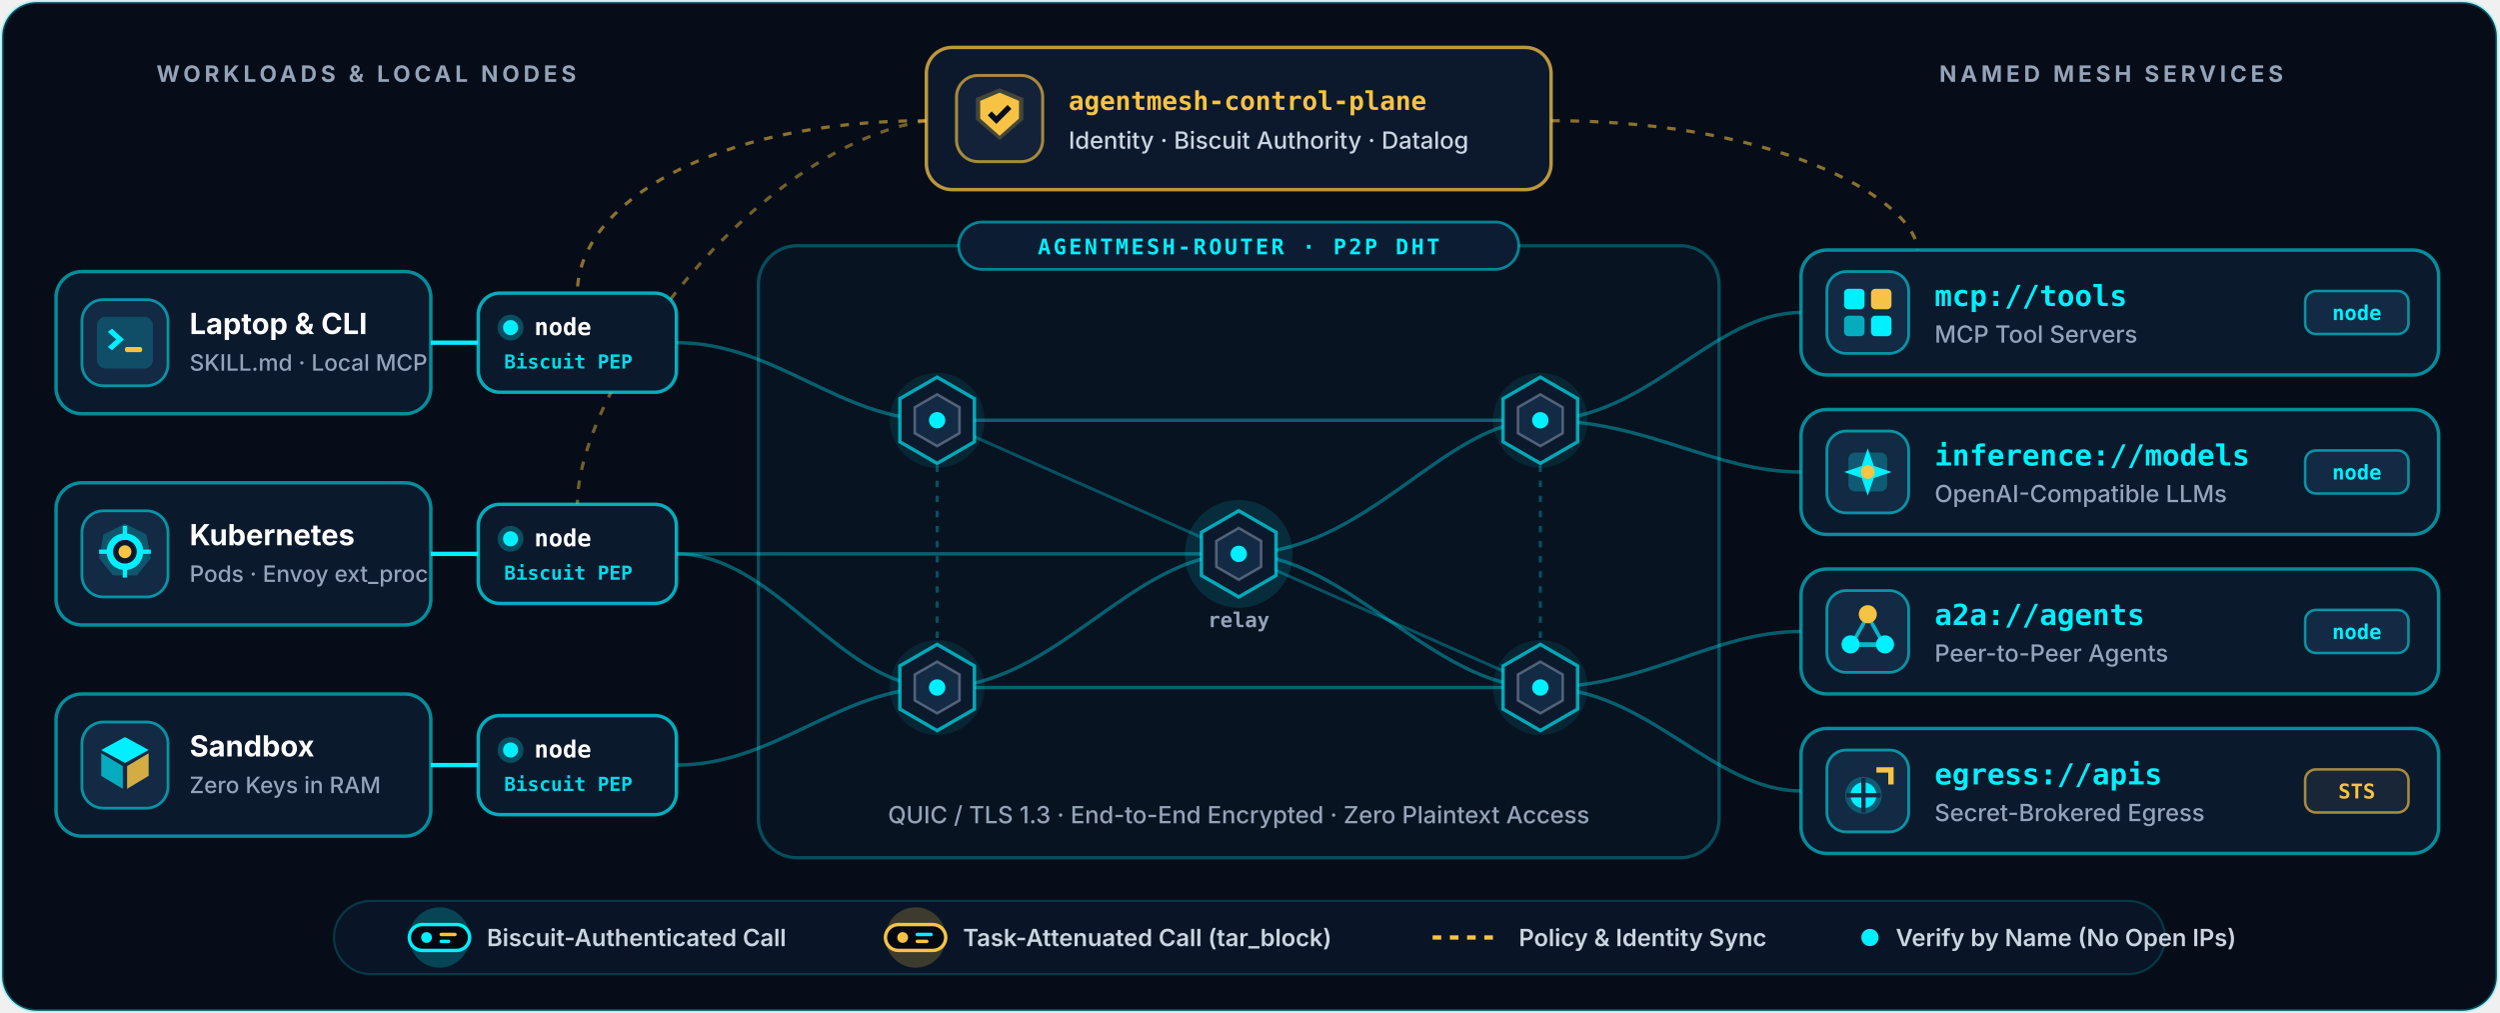
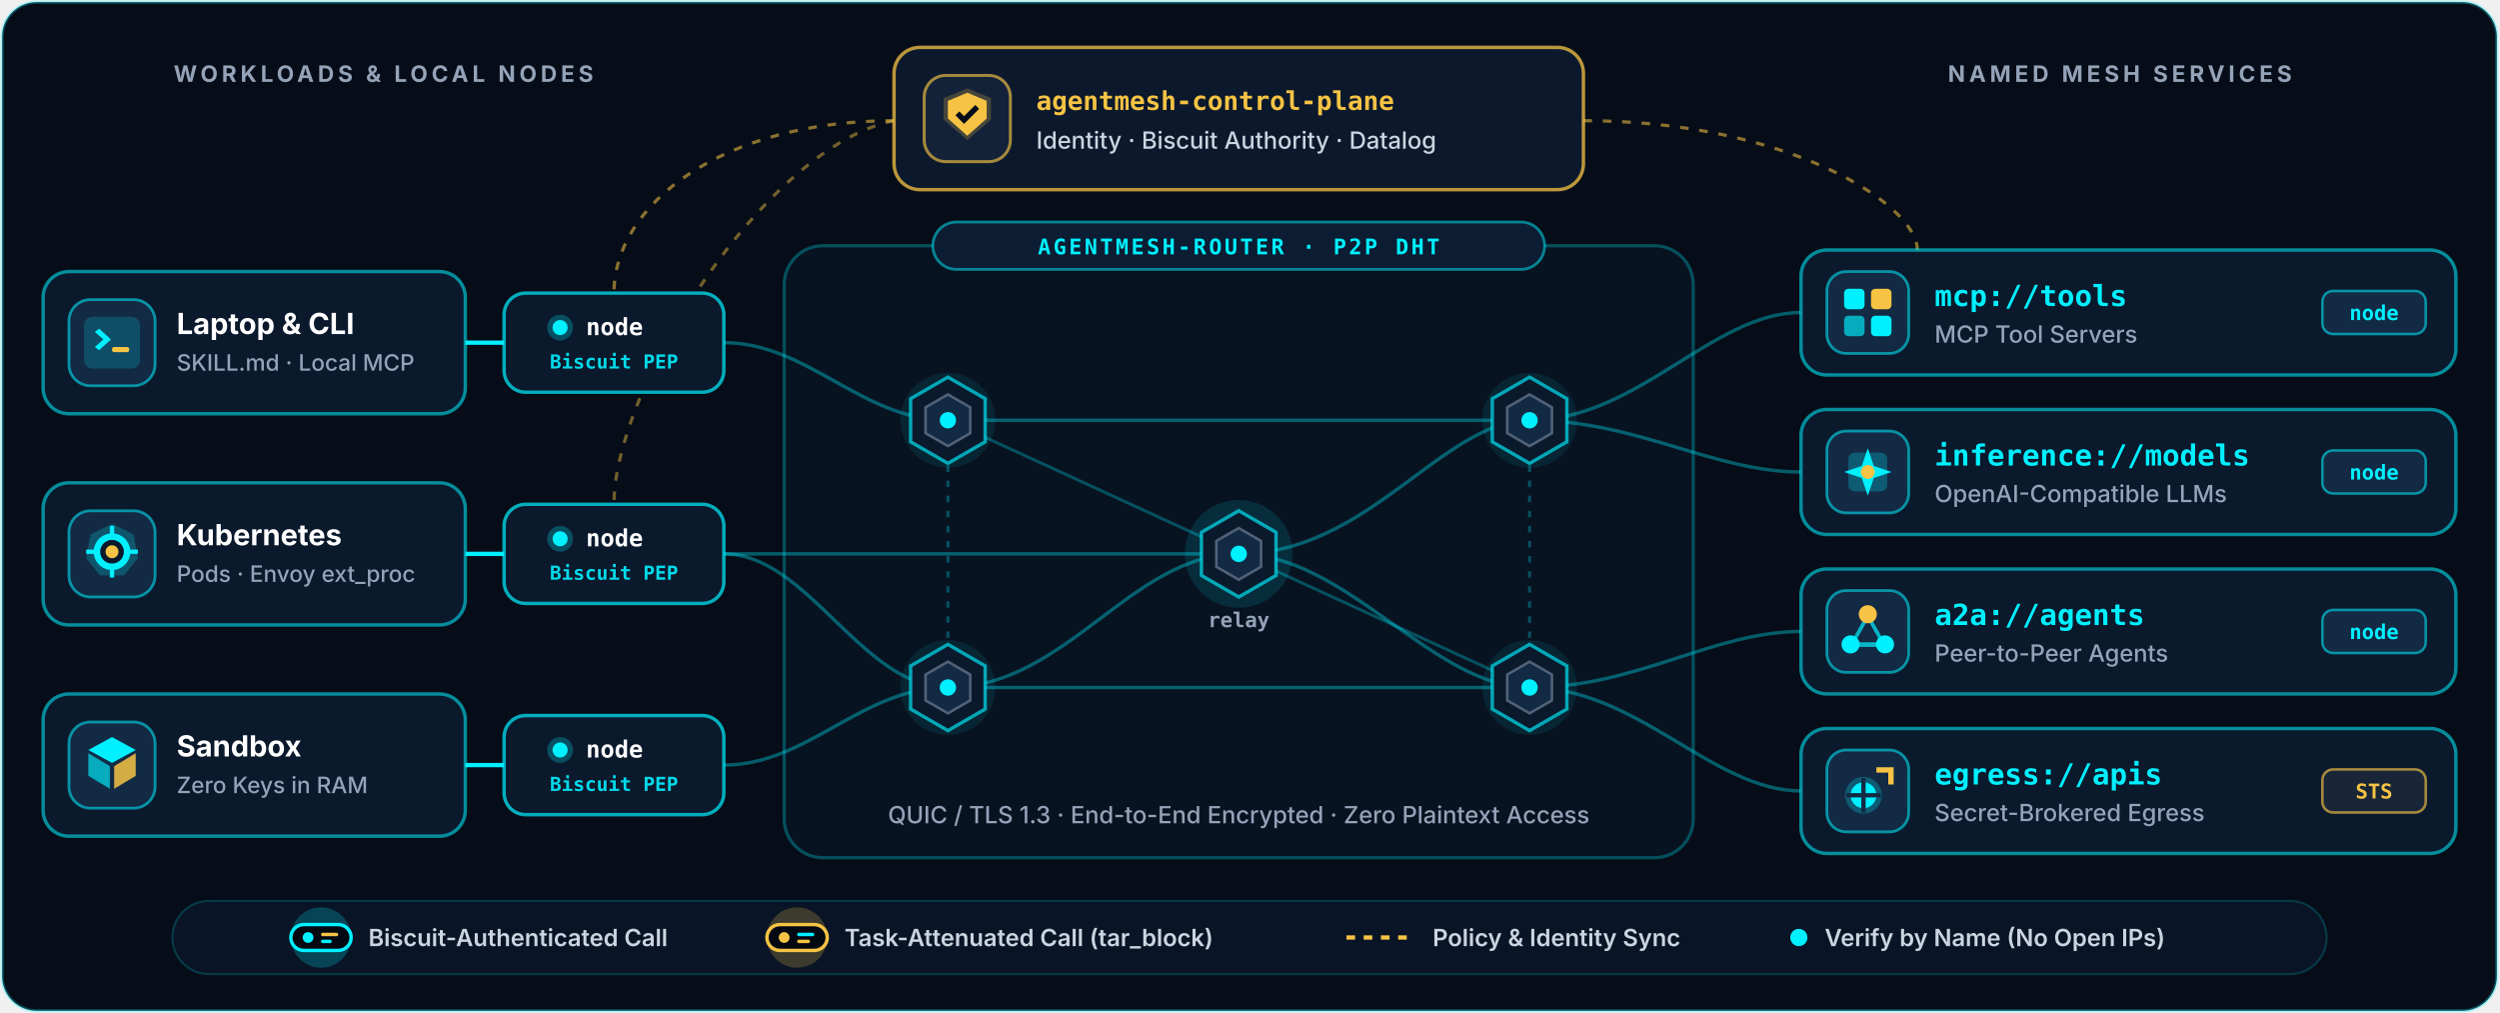
<svg xmlns="http://www.w3.org/2000/svg" xmlns:xlink="http://www.w3.org/1999/xlink" viewBox="0 0 1160 470" width="1160" height="470" font-family="Inter, -apple-system, BlinkMacSystemFont, 'Segoe UI', Roboto, sans-serif">
  <defs>
    <g id="node-pill">
-       <rect x="0" y="0" width="92" height="46" rx="10" fill="#0b192c" stroke="#00f0ff" stroke-opacity="0.7" stroke-width="1.6" />
-       <circle cx="15" cy="16" r="6" fill="#00f0ff" opacity="0.25" />
-       <circle cx="15" cy="16" r="3.5" fill="#00f0ff" />
-       <text x="26" y="19.5" font-family="JetBrains Mono, monospace" font-size="11" font-weight="700" fill="#ffffff">node</text>
-       <text x="12" y="35" font-family="JetBrains Mono, monospace" font-size="9" font-weight="600" fill="#00f0ff" opacity="0.9">Biscuit PEP</text>
+       <rect x="0" y="0" width="102" height="46" rx="10" fill="#0b192c" stroke="#00f0ff" stroke-opacity="0.7" stroke-width="1.6" />
+       <circle cx="26" cy="16" r="6" fill="#00f0ff" opacity="0.25" />
+       <circle cx="26" cy="16" r="3.5" fill="#00f0ff" />
+       <text x="38" y="19.5" font-family="ui-monospace, 'JetBrains Mono', 'SFMono-Regular', Menlo, Consolas, monospace" font-size="11" font-weight="700" fill="#ffffff">node</text>
+       <text x="51" y="35" text-anchor="middle" font-family="ui-monospace, 'JetBrains Mono', 'SFMono-Regular', Menlo, Consolas, monospace" font-size="9" font-weight="600" fill="#00f0ff" opacity="0.9">Biscuit PEP</text>
    </g>
    <g id="router-hex">
      <polygon points="0,-20 17.3,-10 17.3,10 0,20 -17.3,10 -17.3,-10" fill="#0b192c" stroke="#00f0ff" stroke-opacity="0.65" stroke-width="1.6" />
      <polygon points="0,-12 10.4,-6 10.4,6 0,12 -10.4,6 -10.4,-6" fill="#132a44" stroke="#94a3b8" stroke-opacity="0.5" stroke-width="1.2" />
      <circle cx="0" cy="0" r="3.8" fill="#00f0ff" />
    </g>
    <g id="packet-cyan">
      <circle cx="0" cy="0" r="14" fill="#00f0ff" opacity="0.22" />
      <rect x="-14" y="-6" width="28" height="12" rx="6" fill="#040911" stroke="#00f0ff" stroke-width="1.6" />
      <circle cx="-6" cy="0" r="2.5" fill="#00f0ff" />
      <rect x="0" y="-2.2" width="8" height="1.6" rx="0.8" fill="#f6c344" />
      <rect x="0" y="1" width="5" height="1.6" rx="0.8" fill="#00f0ff" />
    </g>
    <g id="packet-gold">
      <circle cx="0" cy="0" r="14" fill="#f6c344" opacity="0.22" />
      <rect x="-14" y="-6" width="28" height="12" rx="6" fill="#040911" stroke="#f6c344" stroke-width="1.6" />
      <circle cx="-6" cy="0" r="2.5" fill="#f6c344" />
      <rect x="0" y="-2.2" width="8" height="1.6" rx="0.8" fill="#00f0ff" />
      <rect x="0" y="1" width="6" height="1.6" rx="0.8" fill="#f6c344" />
    </g>
  </defs>
  <rect x="1" y="1" width="1158" height="468" rx="16" fill="#060d18" stroke="#00f0ff" stroke-opacity="0.28" stroke-width="1.5" />
-   <text x="170" y="38" text-anchor="middle" font-size="10.5" font-weight="700" letter-spacing="1.8" fill="#94a3b8">WORKLOADS &amp; LOCAL NODES</text>
-   <text x="980" y="38" text-anchor="middle" font-size="10.5" font-weight="700" letter-spacing="1.8" fill="#94a3b8">NAMED MESH SERVICES</text>
-   <path d="M430,56 C330,56 268,95 268,136" fill="none" stroke="#f6c344" stroke-width="1.5" stroke-dasharray="4 5" opacity="0.55" />
-   <path d="M430,56 C350,68 268,180 268,234" fill="none" stroke="#f6c344" stroke-width="1.5" stroke-dasharray="4 5" opacity="0.45" />
-   <path d="M720,56 C830,56 890,95 890,116" fill="none" stroke="#f6c344" stroke-width="1.5" stroke-dasharray="4 5" opacity="0.55" />
+   <text x="178" y="38" text-anchor="middle" font-size="10.5" font-weight="700" letter-spacing="1.8" fill="#94a3b8">WORKLOADS &amp; LOCAL NODES</text>
+   <text x="984" y="38" text-anchor="middle" font-size="10.5" font-weight="700" letter-spacing="1.8" fill="#94a3b8">NAMED MESH SERVICES</text>
+   <path d="M415,56 C335,56 285,95 285,136" fill="none" stroke="#f6c344" stroke-width="1.5" stroke-dasharray="4 5" opacity="0.55" />
+   <path d="M415,56 C355,68 285,180 285,234" fill="none" stroke="#f6c344" stroke-width="1.5" stroke-dasharray="4 5" opacity="0.45" />
+   <path d="M735,56 C830,56 890,95 890,116" fill="none" stroke="#f6c344" stroke-width="1.5" stroke-dasharray="4 5" opacity="0.55" />
  <circle cx="575" cy="56" r="24" fill="none" stroke="#f6c344" stroke-width="1.2" stroke-dasharray="3 6" opacity="0">
    <animate attributeName="r" values="30;420" dur="7s" repeatCount="indefinite" />
    <animate attributeName="opacity" values="0.45;0" dur="7s" repeatCount="indefinite" />
  </circle>
-   <g transform="translate(430, 22)">
-     <rect x="0" y="0" width="290" height="66" rx="12" fill="#0c192c" stroke="#f6c344" stroke-opacity="0.75" stroke-width="1.6" />
+   <g transform="translate(415, 22)">
+     <rect x="0" y="0" width="320" height="66" rx="12" fill="#0c192c" stroke="#f6c344" stroke-opacity="0.75" stroke-width="1.6" />
    <rect x="14" y="13" width="40" height="40" rx="10" fill="#132238" stroke="#f6c344" stroke-opacity="0.65" stroke-width="1.4" />
    <polygon points="34,19 45,23.5 45,33.5 34,43 23,33.5 23,23.5" fill="#f6c344" opacity="0.22" />
    <polygon points="34,21 43,24.8 43,33 34,41 25,33 25,24.8" fill="#f6c344" />
    <polygon points="32.5,35.5 28.5,31.5 30.3,29.7 32.5,31.9 37.7,26.7 39.5,28.5" fill="#060d18" />
-     <text x="66" y="29" font-family="JetBrains Mono, monospace" font-size="12" font-weight="700" fill="#f6c344">agentmesh-control-plane</text>
+     <text x="66" y="29" font-family="ui-monospace, 'JetBrains Mono', 'SFMono-Regular', Menlo, Consolas, monospace" font-size="12" font-weight="700" fill="#f6c344">agentmesh-control-plane</text>
    <text x="66" y="47" font-size="11" font-weight="500" fill="#cbd5e1">Identity · Biscuit Authority · Datalog</text>
  </g>
-   <rect x="352" y="114" width="446" height="284" rx="18" fill="#081322" stroke="#00f0ff" stroke-opacity="0.28" stroke-width="1.5" />
-   <rect x="445" y="103" width="260" height="22" rx="11" fill="#0c1d33" stroke="#00f0ff" stroke-opacity="0.5" stroke-width="1.3" />
-   <text x="575" y="118" text-anchor="middle" font-family="JetBrains Mono, monospace" font-size="10" font-weight="700" fill="#00f0ff" letter-spacing="1.2">AGENTMESH-ROUTER · P2P DHT</text>
+   <rect x="364" y="114" width="422" height="284" rx="18" fill="#081322" stroke="#00f0ff" stroke-opacity="0.28" stroke-width="1.5" />
+   <rect x="433" y="103" width="284" height="22" rx="11" fill="#0c1d33" stroke="#00f0ff" stroke-opacity="0.5" stroke-width="1.3" />
+   <text x="575" y="118" text-anchor="middle" font-family="ui-monospace, 'JetBrains Mono', 'SFMono-Regular', Menlo, Consolas, monospace" font-size="10" font-weight="700" fill="#00f0ff" letter-spacing="1.2">AGENTMESH-ROUTER · P2P DHT</text>
  <text x="575" y="382" text-anchor="middle" font-size="11" font-weight="500" fill="#94a3b8">QUIC / TLS 1.3 · End-to-End Encrypted · Zero Plaintext Access</text>
-   <path d="M314,159 C360,159 390,195 435,195 C525,195 625,195 715,195 C765,195 795,145 836,145" fill="none" stroke="#00f0ff" stroke-width="1.6" stroke-opacity="0.35" />
-   <path d="M314,257 C390,257 490,257 575,257 C635,257 670,195 715,195 C765,195 795,219 836,219" fill="none" stroke="#00f0ff" stroke-width="1.6" stroke-opacity="0.35" />
-   <path d="M314,257 C360,257 390,319 435,319 C525,319 625,319 715,319 C765,319 795,293 836,293" fill="none" stroke="#00f0ff" stroke-width="1.6" stroke-opacity="0.35" />
-   <path d="M314,355 C360,355 390,319 435,319 C490,319 525,257 575,257 C625,257 665,319 715,319 C765,319 795,367 836,367" fill="none" stroke="#00f0ff" stroke-width="1.6" stroke-opacity="0.35" />
-   <line x1="435" y1="195" x2="435" y2="319" stroke="#00f0ff" stroke-width="1.4" stroke-dasharray="3 4" stroke-opacity="0.28" />
-   <line x1="715" y1="195" x2="715" y2="319" stroke="#00f0ff" stroke-width="1.4" stroke-dasharray="3 4" stroke-opacity="0.28" />
-   <line x1="435" y1="195" x2="575" y2="257" stroke="#00f0ff" stroke-width="1.4" stroke-opacity="0.28" />
-   <line x1="575" y1="257" x2="715" y2="319" stroke="#00f0ff" stroke-width="1.4" stroke-opacity="0.28" />
-   <g transform="translate(435,195)">
+   <path d="M336,159 C375,159 400,195 440,195 C525,195 625,195 710,195 C760,195 795,145 836,145" fill="none" stroke="#00f0ff" stroke-width="1.6" stroke-opacity="0.35" />
+   <path d="M336,257 C400,257 490,257 575,257 C635,257 670,195 710,195 C760,195 795,219 836,219" fill="none" stroke="#00f0ff" stroke-width="1.6" stroke-opacity="0.35" />
+   <path d="M336,257 C375,257 400,319 440,319 C525,319 625,319 710,319 C760,319 795,293 836,293" fill="none" stroke="#00f0ff" stroke-width="1.6" stroke-opacity="0.35" />
+   <path d="M336,355 C375,355 400,319 440,319 C495,319 525,257 575,257 C625,257 665,319 710,319 C760,319 795,367 836,367" fill="none" stroke="#00f0ff" stroke-width="1.6" stroke-opacity="0.35" />
+   <line x1="440" y1="195" x2="440" y2="319" stroke="#00f0ff" stroke-width="1.4" stroke-dasharray="3 4" stroke-opacity="0.28" />
+   <line x1="710" y1="195" x2="710" y2="319" stroke="#00f0ff" stroke-width="1.4" stroke-dasharray="3 4" stroke-opacity="0.28" />
+   <line x1="440" y1="195" x2="575" y2="257" stroke="#00f0ff" stroke-width="1.4" stroke-opacity="0.28" />
+   <line x1="575" y1="257" x2="710" y2="319" stroke="#00f0ff" stroke-width="1.4" stroke-opacity="0.28" />
+   <g transform="translate(440,195)">
    <circle r="22" fill="#00f0ff" opacity="0.08">
      <animate attributeName="r" values="18;26;18" dur="3s" repeatCount="indefinite" />
    </circle>
    <use href="#router-hex" xlink:href="#router-hex" />
  </g>
-   <g transform="translate(435,319)">
+   <g transform="translate(440,319)">
    <circle r="22" fill="#00f0ff" opacity="0.08">
      <animate attributeName="r" values="18;26;18" dur="3.4s" repeatCount="indefinite" />
    </circle>
    <use href="#router-hex" xlink:href="#router-hex" />
  </g>
  <g transform="translate(575,257)">
    <circle r="25" fill="#00f0ff" opacity="0.12">
      <animate attributeName="r" values="20;30;20" dur="2.6s" repeatCount="indefinite" />
    </circle>
    <use href="#router-hex" xlink:href="#router-hex" />
-     <text x="0" y="34" text-anchor="middle" font-family="JetBrains Mono, monospace" font-size="9.5" font-weight="600" fill="#94a3b8">relay</text>
-   </g>
-   <g transform="translate(715,195)">
+     <text x="0" y="34" text-anchor="middle" font-family="ui-monospace, 'JetBrains Mono', 'SFMono-Regular', Menlo, Consolas, monospace" font-size="9.5" font-weight="600" fill="#94a3b8">relay</text>
+   </g>
+   <g transform="translate(710,195)">
    <circle r="22" fill="#00f0ff" opacity="0.08">
      <animate attributeName="r" values="18;26;18" dur="2.9s" repeatCount="indefinite" />
    </circle>
    <use href="#router-hex" xlink:href="#router-hex" />
  </g>
-   <g transform="translate(715,319)">
+   <g transform="translate(710,319)">
    <circle r="22" fill="#00f0ff" opacity="0.08">
      <animate attributeName="r" values="18;26;18" dur="2.4s" repeatCount="indefinite" />
    </circle>
    <use href="#router-hex" xlink:href="#router-hex" />
  </g>
-   <g transform="translate(26, 126)">
-     <rect x="0" y="0" width="174" height="66" rx="12" fill="#0b192c" stroke="#00f0ff" stroke-opacity="0.55" stroke-width="1.6" />
+   <g transform="translate(20, 126)">
+     <rect x="0" y="0" width="196" height="66" rx="12" fill="#0b192c" stroke="#00f0ff" stroke-opacity="0.55" stroke-width="1.6" />
    <rect x="12" y="13" width="40" height="40" rx="10" fill="#132a44" stroke="#00f0ff" stroke-opacity="0.55" stroke-width="1.3" />
    <rect x="19" y="21" width="26" height="24" rx="4" fill="#00f0ff" opacity="0.18" />
    <polygon points="24,28 26,26.5 31.5,31.5 26,36.5 24,35 28,31.5" fill="#00f0ff" />
    <rect x="32" y="35" width="8" height="2.4" rx="1" fill="#f6c344" />
    <text x="62" y="29" font-size="13.5" font-weight="700" fill="#ffffff">Laptop &amp; CLI</text>
    <text x="62" y="46" font-size="10.5" font-weight="500" fill="#94a3b8">SKILL.md · Local MCP</text>
  </g>
-   <line x1="200" y1="159" x2="222" y2="159" stroke="#00f0ff" stroke-width="2" />
-   <use href="#node-pill" xlink:href="#node-pill" x="222" y="136" />
-   <g transform="translate(26, 224)">
-     <rect x="0" y="0" width="174" height="66" rx="12" fill="#0b192c" stroke="#00f0ff" stroke-opacity="0.55" stroke-width="1.6" />
+   <line x1="216" y1="159" x2="234" y2="159" stroke="#00f0ff" stroke-width="2" />
+   <use href="#node-pill" xlink:href="#node-pill" x="234" y="136" />
+   <g transform="translate(20, 224)">
+     <rect x="0" y="0" width="196" height="66" rx="12" fill="#0b192c" stroke="#00f0ff" stroke-opacity="0.55" stroke-width="1.6" />
    <rect x="12" y="13" width="40" height="40" rx="10" fill="#132a44" stroke="#00f0ff" stroke-opacity="0.55" stroke-width="1.3" />
    <polygon points="32,19 42,24 44,35 37.5,43 26.5,43 20,35 22,24" fill="#00f0ff" opacity="0.22" />
    <circle cx="32" cy="32" r="8.5" fill="#00f0ff" />
    <circle cx="32" cy="32" r="5.5" fill="#0b192c" />
    <circle cx="32" cy="32" r="3" fill="#f6c344" />
    <rect x="31" y="20" width="2" height="5" fill="#00f0ff" />
    <rect x="31" y="39" width="2" height="5" fill="#00f0ff" />
    <rect x="20" y="31" width="5" height="2" fill="#00f0ff" />
    <rect x="39" y="31" width="5" height="2" fill="#00f0ff" />
    <text x="62" y="29" font-size="13.5" font-weight="700" fill="#ffffff">Kubernetes</text>
    <text x="62" y="46" font-size="10.5" font-weight="500" fill="#94a3b8">Pods · Envoy ext_proc</text>
  </g>
-   <line x1="200" y1="257" x2="222" y2="257" stroke="#00f0ff" stroke-width="2" />
-   <use href="#node-pill" xlink:href="#node-pill" x="222" y="234" />
-   <g transform="translate(26, 322)">
-     <rect x="0" y="0" width="174" height="66" rx="12" fill="#0b192c" stroke="#00f0ff" stroke-opacity="0.55" stroke-width="1.6" />
+   <line x1="216" y1="257" x2="234" y2="257" stroke="#00f0ff" stroke-width="2" />
+   <use href="#node-pill" xlink:href="#node-pill" x="234" y="234" />
+   <g transform="translate(20, 322)">
+     <rect x="0" y="0" width="196" height="66" rx="12" fill="#0b192c" stroke="#00f0ff" stroke-opacity="0.55" stroke-width="1.6" />
    <rect x="12" y="13" width="40" height="40" rx="10" fill="#132a44" stroke="#00f0ff" stroke-opacity="0.55" stroke-width="1.3" />
    <polygon points="32,20 43,26 32,32 21,26" fill="#00f0ff" />
    <polygon points="21,27.5 31,33.5 31,44 21,38" fill="#00f0ff" opacity="0.65" />
    <polygon points="43,27.5 33,33.5 33,44 43,38" fill="#f6c344" opacity="0.85" />
    <text x="62" y="29" font-size="13.5" font-weight="700" fill="#ffffff">Sandbox</text>
    <text x="62" y="46" font-size="10.5" font-weight="500" fill="#94a3b8">Zero Keys in RAM</text>
  </g>
-   <line x1="200" y1="355" x2="222" y2="355" stroke="#00f0ff" stroke-width="2" />
-   <use href="#node-pill" xlink:href="#node-pill" x="222" y="332" />
+   <line x1="216" y1="355" x2="234" y2="355" stroke="#00f0ff" stroke-width="2" />
+   <use href="#node-pill" xlink:href="#node-pill" x="234" y="332" />
  <g transform="translate(836, 116)">
-     <rect x="0" y="0" width="296" height="58" rx="12" fill="#0b192c" stroke="#00f0ff" stroke-opacity="0.55" stroke-width="1.6" />
+     <rect x="0" y="0" width="304" height="58" rx="12" fill="#0b192c" stroke="#00f0ff" stroke-opacity="0.55" stroke-width="1.6" />
    <rect x="12" y="10" width="38" height="38" rx="9" fill="#132a44" stroke="#00f0ff" stroke-opacity="0.55" stroke-width="1.3" />
    <rect x="20" y="18" width="9.5" height="9.5" rx="2" fill="#00f0ff" />
    <rect x="32.5" y="18" width="9.5" height="9.5" rx="2" fill="#f6c344" />
    <rect x="20" y="30.5" width="9.5" height="9.5" rx="2" fill="#00f0ff" opacity="0.65" />
    <rect x="32.5" y="30.5" width="9.5" height="9.5" rx="2" fill="#00f0ff" />
-     <text x="62" y="26" font-family="JetBrains Mono, monospace" font-size="13.5" font-weight="700" fill="#00f0ff">mcp://tools</text>
+     <text x="62" y="26" font-family="ui-monospace, 'JetBrains Mono', 'SFMono-Regular', Menlo, Consolas, monospace" font-size="13.5" font-weight="700" fill="#00f0ff">mcp://tools</text>
    <text x="62" y="43" font-size="11" font-weight="500" fill="#94a3b8">MCP Tool Servers</text>
-     <rect x="234" y="19" width="48" height="20" rx="5" fill="#132a44" stroke="#00f0ff" stroke-opacity="0.55" stroke-width="1.2" />
-     <text x="258" y="32.5" text-anchor="middle" font-family="JetBrains Mono, monospace" font-size="9.5" font-weight="700" fill="#00f0ff">node</text>
+     <rect x="242" y="19" width="48" height="20" rx="5" fill="#132a44" stroke="#00f0ff" stroke-opacity="0.55" stroke-width="1.2" />
+     <text x="266" y="32.5" text-anchor="middle" font-family="ui-monospace, 'JetBrains Mono', 'SFMono-Regular', Menlo, Consolas, monospace" font-size="9.5" font-weight="700" fill="#00f0ff">node</text>
  </g>
  <g transform="translate(836, 190)">
-     <rect x="0" y="0" width="296" height="58" rx="12" fill="#0b192c" stroke="#00f0ff" stroke-opacity="0.55" stroke-width="1.6" />
+     <rect x="0" y="0" width="304" height="58" rx="12" fill="#0b192c" stroke="#00f0ff" stroke-opacity="0.55" stroke-width="1.6" />
    <rect x="12" y="10" width="38" height="38" rx="9" fill="#132a44" stroke="#00f0ff" stroke-opacity="0.55" stroke-width="1.3" />
    <rect x="22" y="20" width="18" height="18" rx="3" fill="#00f0ff" opacity="0.25" />
    <polygon points="31,18 33.8,26.2 42,29 33.8,31.8 31,40 28.2,31.8 20,29 28.2,26.2" fill="#00f0ff" />
    <circle cx="31" cy="29" r="3.2" fill="#f6c344" />
-     <text x="62" y="26" font-family="JetBrains Mono, monospace" font-size="13.5" font-weight="700" fill="#00f0ff">inference://models</text>
+     <text x="62" y="26" font-family="ui-monospace, 'JetBrains Mono', 'SFMono-Regular', Menlo, Consolas, monospace" font-size="13.5" font-weight="700" fill="#00f0ff">inference://models</text>
    <text x="62" y="43" font-size="11" font-weight="500" fill="#94a3b8">OpenAI-Compatible LLMs</text>
-     <rect x="234" y="19" width="48" height="20" rx="5" fill="#132a44" stroke="#00f0ff" stroke-opacity="0.55" stroke-width="1.2" />
-     <text x="258" y="32.5" text-anchor="middle" font-family="JetBrains Mono, monospace" font-size="9.5" font-weight="700" fill="#00f0ff">node</text>
+     <rect x="242" y="19" width="48" height="20" rx="5" fill="#132a44" stroke="#00f0ff" stroke-opacity="0.55" stroke-width="1.2" />
+     <text x="266" y="32.5" text-anchor="middle" font-family="ui-monospace, 'JetBrains Mono', 'SFMono-Regular', Menlo, Consolas, monospace" font-size="9.5" font-weight="700" fill="#00f0ff">node</text>
  </g>
  <g transform="translate(836, 264)">
-     <rect x="0" y="0" width="296" height="58" rx="12" fill="#0b192c" stroke="#00f0ff" stroke-opacity="0.55" stroke-width="1.6" />
+     <rect x="0" y="0" width="304" height="58" rx="12" fill="#0b192c" stroke="#00f0ff" stroke-opacity="0.55" stroke-width="1.6" />
    <rect x="12" y="10" width="38" height="38" rx="9" fill="#132a44" stroke="#00f0ff" stroke-opacity="0.55" stroke-width="1.3" />
    <polygon points="31,20 33,20 24,36 22,36" fill="#00f0ff" opacity="0.7" />
    <polygon points="29,20 31,20 40,36 38,36" fill="#00f0ff" opacity="0.7" />
    <rect x="23" y="34" width="16" height="2.2" fill="#00f0ff" opacity="0.7" />
    <circle cx="31" cy="21" r="4.2" fill="#f6c344" />
    <circle cx="23" cy="35" r="4.2" fill="#00f0ff" />
    <circle cx="39" cy="35" r="4.2" fill="#00f0ff" />
-     <text x="62" y="26" font-family="JetBrains Mono, monospace" font-size="13.5" font-weight="700" fill="#00f0ff">a2a://agents</text>
+     <text x="62" y="26" font-family="ui-monospace, 'JetBrains Mono', 'SFMono-Regular', Menlo, Consolas, monospace" font-size="13.5" font-weight="700" fill="#00f0ff">a2a://agents</text>
    <text x="62" y="43" font-size="11" font-weight="500" fill="#94a3b8">Peer-to-Peer Agents</text>
-     <rect x="234" y="19" width="48" height="20" rx="5" fill="#132a44" stroke="#00f0ff" stroke-opacity="0.55" stroke-width="1.2" />
-     <text x="258" y="32.5" text-anchor="middle" font-family="JetBrains Mono, monospace" font-size="9.5" font-weight="700" fill="#00f0ff">node</text>
+     <rect x="242" y="19" width="48" height="20" rx="5" fill="#132a44" stroke="#00f0ff" stroke-opacity="0.55" stroke-width="1.2" />
+     <text x="266" y="32.5" text-anchor="middle" font-family="ui-monospace, 'JetBrains Mono', 'SFMono-Regular', Menlo, Consolas, monospace" font-size="9.5" font-weight="700" fill="#00f0ff">node</text>
  </g>
  <g transform="translate(836, 338)">
-     <rect x="0" y="0" width="296" height="58" rx="12" fill="#0b192c" stroke="#00f0ff" stroke-opacity="0.55" stroke-width="1.6" />
+     <rect x="0" y="0" width="304" height="58" rx="12" fill="#0b192c" stroke="#00f0ff" stroke-opacity="0.55" stroke-width="1.6" />
    <rect x="12" y="10" width="38" height="38" rx="9" fill="#132a44" stroke="#00f0ff" stroke-opacity="0.55" stroke-width="1.3" />
    <circle cx="29" cy="31" r="8.5" fill="#00f0ff" opacity="0.25" />
    <circle cx="29" cy="31" r="6" fill="#00f0ff" />
    <rect x="21" y="30" width="16" height="2" fill="#132a44" />
    <rect x="28" y="23" width="2" height="16" fill="#132a44" />
    <polygon points="35,18 43,18 43,26 40.5,26 40.5,20.5 35,20.5" fill="#f6c344" />
-     <text x="62" y="26" font-family="JetBrains Mono, monospace" font-size="13.5" font-weight="700" fill="#00f0ff">egress://apis</text>
+     <text x="62" y="26" font-family="ui-monospace, 'JetBrains Mono', 'SFMono-Regular', Menlo, Consolas, monospace" font-size="13.5" font-weight="700" fill="#00f0ff">egress://apis</text>
    <text x="62" y="43" font-size="11" font-weight="500" fill="#94a3b8">Secret-Brokered Egress</text>
-     <rect x="234" y="19" width="48" height="20" rx="5" fill="#182638" stroke="#f6c344" stroke-opacity="0.65" stroke-width="1.2" />
-     <text x="258" y="32.5" text-anchor="middle" font-family="JetBrains Mono, monospace" font-size="9.5" font-weight="700" fill="#f6c344">STS</text>
+     <rect x="242" y="19" width="48" height="20" rx="5" fill="#182638" stroke="#f6c344" stroke-opacity="0.65" stroke-width="1.2" />
+     <text x="266" y="32.5" text-anchor="middle" font-family="ui-monospace, 'JetBrains Mono', 'SFMono-Regular', Menlo, Consolas, monospace" font-size="9.5" font-weight="700" fill="#f6c344">STS</text>
  </g>
  <g opacity="0">
    <animate attributeName="opacity" values="0;1;1;0" keyTimes="0;0.05;0.95;1" dur="5s" begin="0s" repeatCount="indefinite" />
-     <animateMotion dur="5s" begin="0s" repeatCount="indefinite" path="M314,159 C360,159 390,195 435,195 C525,195 625,195 715,195 C765,195 795,145 836,145" />
+     <animateMotion dur="5s" begin="0s" repeatCount="indefinite" path="M336,159 C375,159 400,195 440,195 C525,195 625,195 710,195 C760,195 795,145 836,145" />
    <use href="#packet-cyan" xlink:href="#packet-cyan" />
  </g>
  <g opacity="0">
    <animate attributeName="opacity" values="0;1;1;0" keyTimes="0;0.05;0.95;1" dur="5s" begin="1.25s" repeatCount="indefinite" />
-     <animateMotion dur="5s" begin="1.25s" repeatCount="indefinite" path="M314,257 C390,257 490,257 575,257 C635,257 670,195 715,195 C765,195 795,219 836,219" />
+     <animateMotion dur="5s" begin="1.25s" repeatCount="indefinite" path="M336,257 C400,257 490,257 575,257 C635,257 670,195 710,195 C760,195 795,219 836,219" />
    <use href="#packet-cyan" xlink:href="#packet-cyan" />
  </g>
  <g opacity="0">
    <animate attributeName="opacity" values="0;1;1;0" keyTimes="0;0.05;0.95;1" dur="5s" begin="2.5s" repeatCount="indefinite" />
-     <animateMotion dur="5s" begin="2.5s" repeatCount="indefinite" path="M314,257 C360,257 390,319 435,319 C525,319 625,319 715,319 C765,319 795,293 836,293" />
+     <animateMotion dur="5s" begin="2.5s" repeatCount="indefinite" path="M336,257 C375,257 400,319 440,319 C525,319 625,319 710,319 C760,319 795,293 836,293" />
    <use href="#packet-gold" xlink:href="#packet-gold" />
  </g>
  <g opacity="0">
    <animate attributeName="opacity" values="0;1;1;0" keyTimes="0;0.05;0.95;1" dur="5s" begin="3.75s" repeatCount="indefinite" />
-     <animateMotion dur="5s" begin="3.75s" repeatCount="indefinite" path="M314,355 C360,355 390,319 435,319 C490,319 525,257 575,257 C625,257 665,319 715,319 C765,319 795,367 836,367" />
+     <animateMotion dur="5s" begin="3.75s" repeatCount="indefinite" path="M336,355 C375,355 400,319 440,319 C495,319 525,257 575,257 C625,257 665,319 710,319 C760,319 795,367 836,367" />
    <use href="#packet-gold" xlink:href="#packet-gold" />
  </g>
-   <rect x="155" y="418" width="850" height="34" rx="17" fill="#091526" stroke="#00f0ff" stroke-opacity="0.18" stroke-width="1" />
-   <g transform="translate(190, 439)" font-size="11" font-weight="600" fill="#cbd5e1">
+   <rect x="80" y="418" width="1000" height="34" rx="17" fill="#091526" stroke="#00f0ff" stroke-opacity="0.18" stroke-width="1" />
+   <g transform="translate(135, 439)" font-size="11" font-weight="600" fill="#cbd5e1">
    <use href="#packet-cyan" xlink:href="#packet-cyan" x="14" y="-4" />
    <text x="36" y="0">Biscuit-Authenticated Call</text>
    <use href="#packet-gold" xlink:href="#packet-gold" x="235" y="-4" />
    <text x="257" y="0">Task-Attenuated Call (tar_block)</text>
-     <line x1="475" y1="-4" x2="505" y2="-4" stroke="#f6c344" stroke-width="2" stroke-dasharray="4 4" />
-     <text x="515" y="0">Policy &amp; Identity Sync</text>
-     <circle cx="678" cy="-4" r="4" fill="#00f0ff" />
-     <text x="690" y="0">Verify by Name (No Open IPs)</text>
+     <line x1="490" y1="-4" x2="520" y2="-4" stroke="#f6c344" stroke-width="2" stroke-dasharray="4 4" />
+     <text x="530" y="0">Policy &amp; Identity Sync</text>
+     <circle cx="700" cy="-4" r="4" fill="#00f0ff" />
+     <text x="712" y="0">Verify by Name (No Open IPs)</text>
  </g>
</svg>
